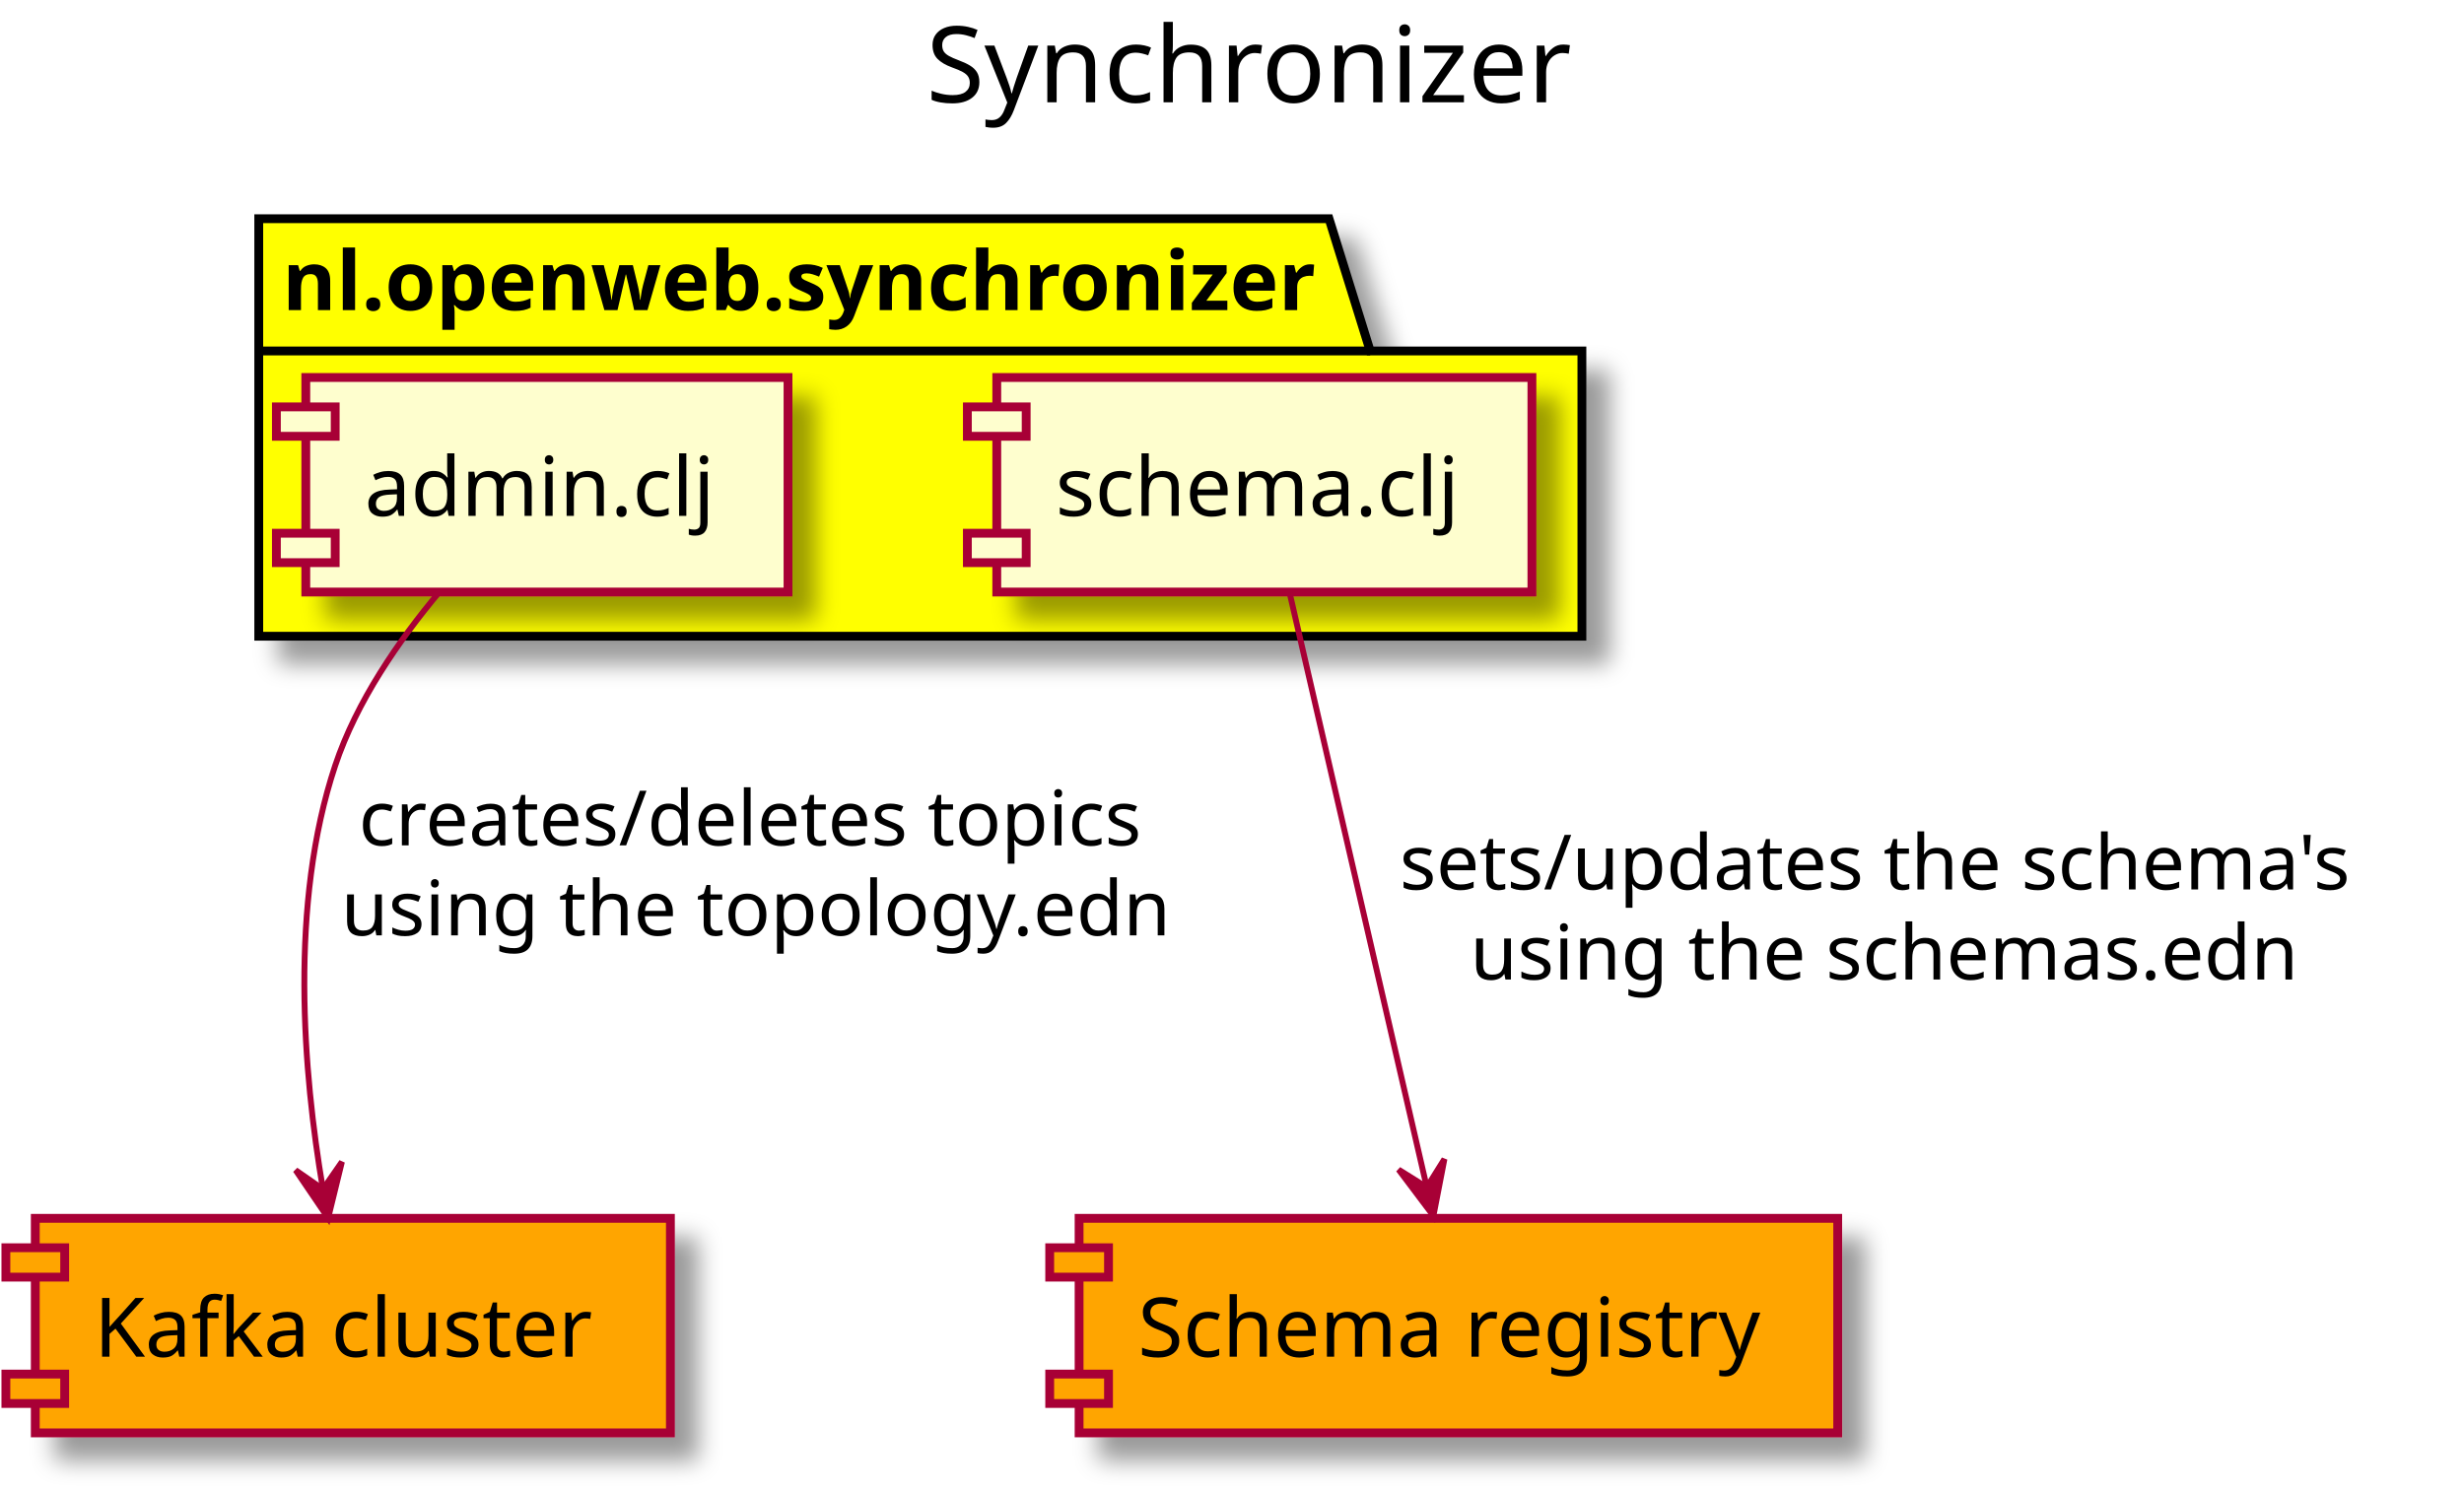
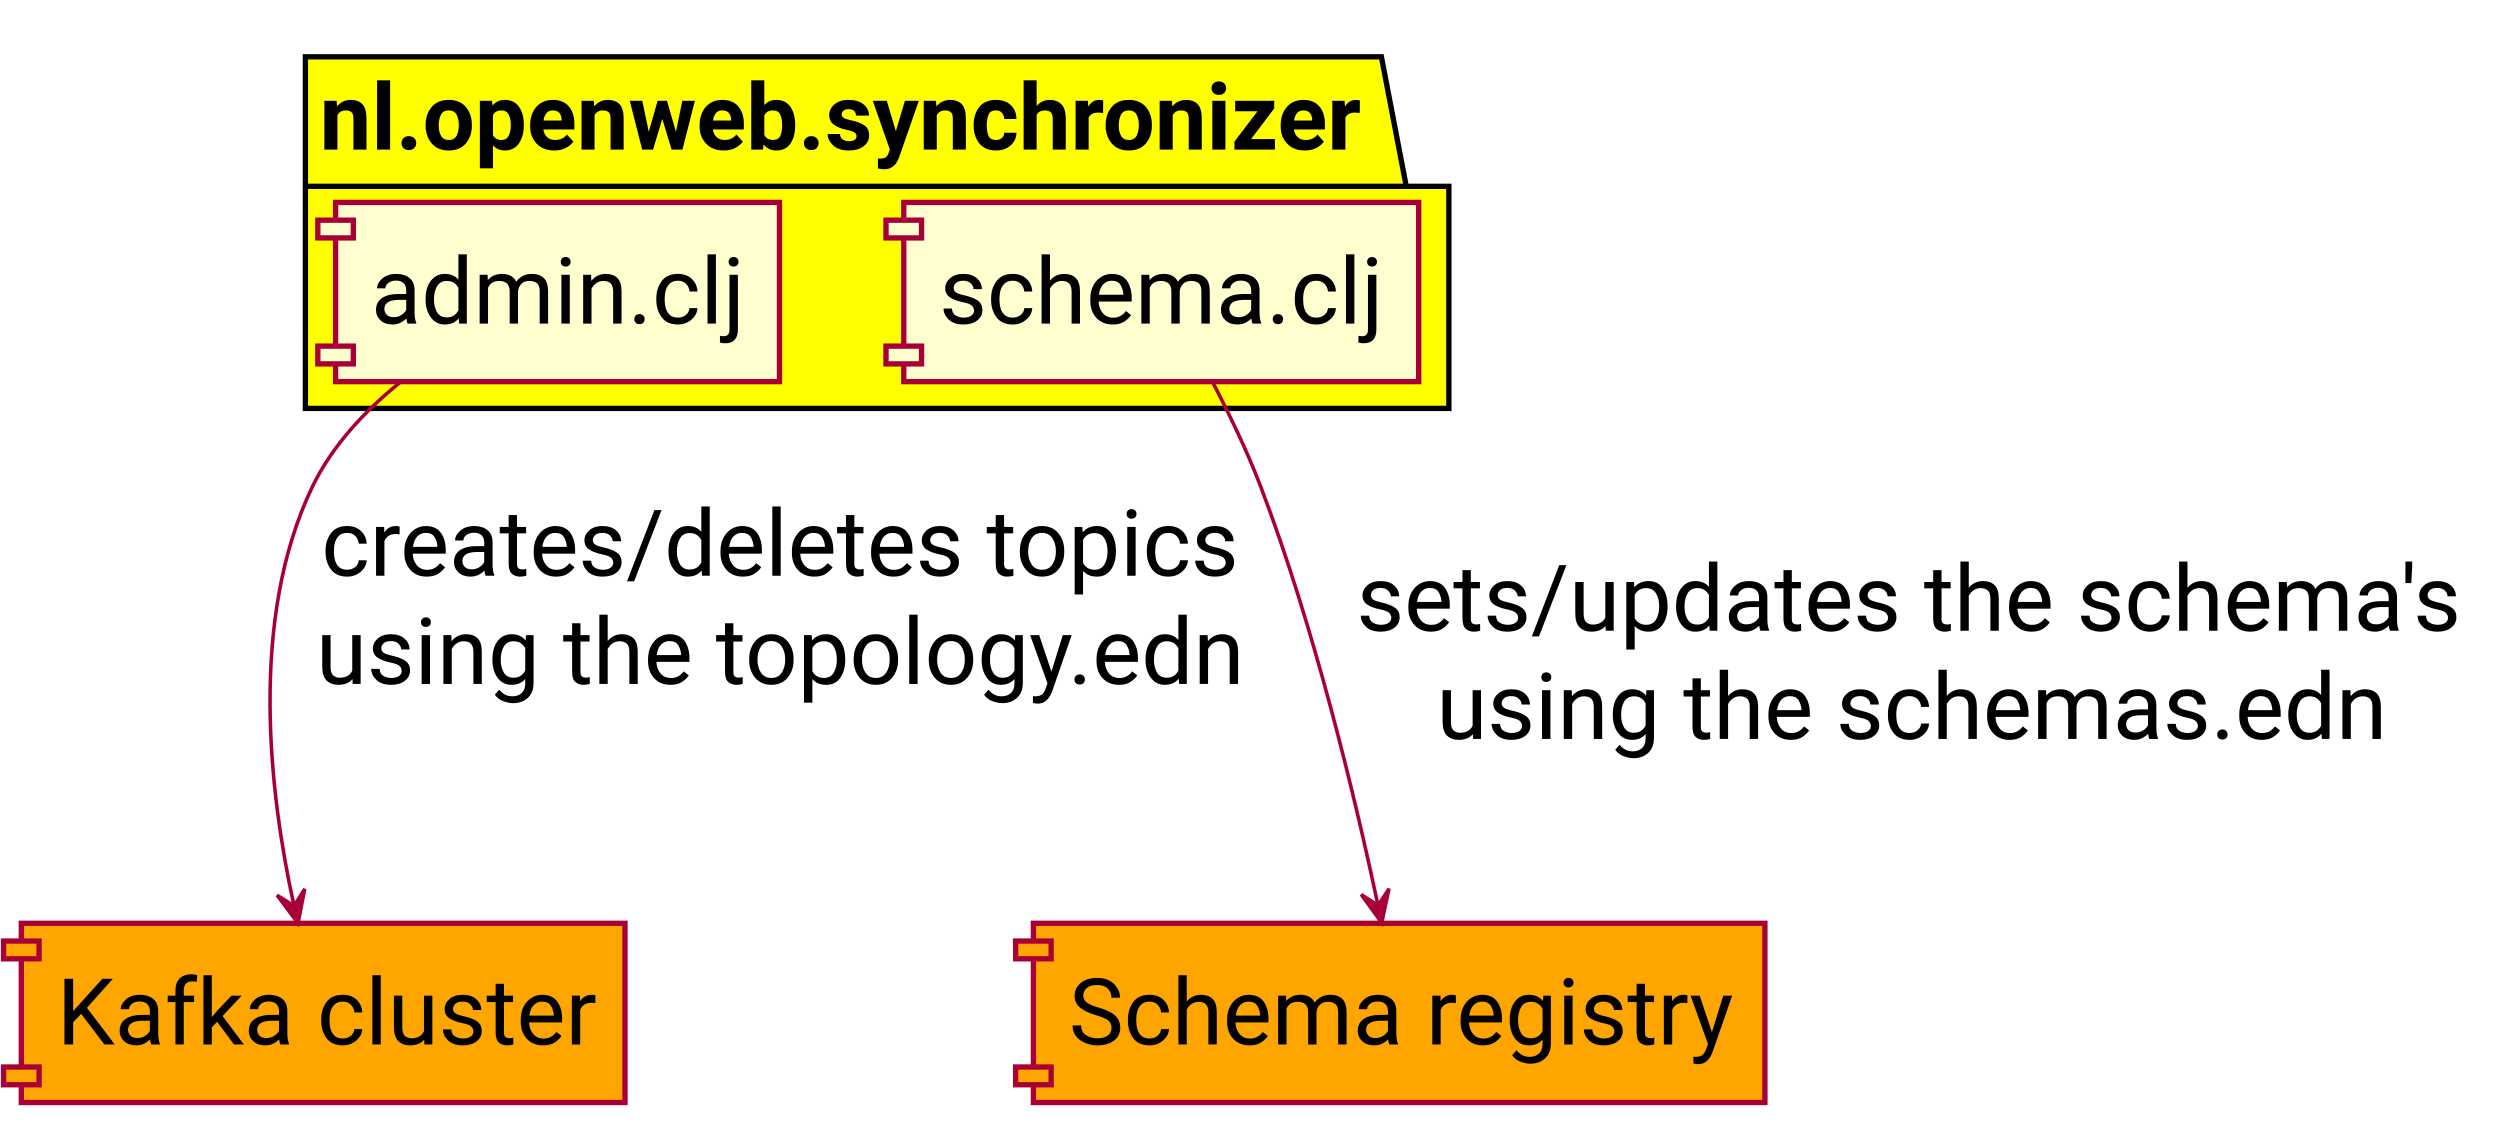
- <svg xmlns="http://www.w3.org/2000/svg" contentScriptType="application/ecmascript" contentStyleType="text/css" height="508px" preserveAspectRatio="none" style="width:838px;height:508px;" version="1.1" viewBox="0 0 838 508" width="838px" zoomAndPan="magnify">
-   <defs>
-     <filter height="300%" id="f1vogkpm1u4nj" width="300%" x="-1" y="-1">
-       <feGaussianBlur result="blurOut" stdDeviation="4.0" />
-       <feColorMatrix in="blurOut" result="blurOut2" type="matrix" values="0 0 0 0 0 0 0 0 0 0 0 0 0 0 0 0 0 0 .4 0" />
-       <feOffset dx="8.0" dy="8.0" in="blurOut2" result="blurOut3" />
-       <feBlend in="SourceGraphic" in2="blurOut3" mode="normal" />
-     </filter>
-   </defs>
+ <svg xmlns="http://www.w3.org/2000/svg" contentScriptType="application/ecmascript" contentStyleType="text/css" height="642px" preserveAspectRatio="none" style="width:1408px;height:642px;" version="1.1" viewBox="0 0 1408 642" width="1408px" zoomAndPan="magnify">
+   <defs />
  <g>
-     <text fill="#000000" font-family="sans-serif" font-size="36" lengthAdjust="spacingAndGlyphs" textLength="222" x="315" y="34.805">Synchronizer</text>
-     <polygon fill="#FFFF00" filter="url(#f1vogkpm1u4nj)" points="88,74.398,452,74.398,466,119.375,538,119.375,538,216.398,88,216.398,88,74.398" style="stroke: #000000; stroke-width: 3.0;" />
-     <line style="stroke: #000000; stroke-width: 3.0;" x1="88" x2="466" y1="119.375" y2="119.375" />
-     <text fill="#000000" font-family="sans-serif" font-size="28" font-weight="bold" lengthAdjust="spacingAndGlyphs" textLength="352" x="96" y="105.469">nl.openweb.synchronizer</text>
-     <rect fill="#FEFECE" filter="url(#f1vogkpm1u4nj)" height="72.977" style="stroke: #A80036; stroke-width: 3.0;" width="164" x="104" y="128.398" />
-     <rect fill="#FEFECE" height="10" style="stroke: #A80036; stroke-width: 3.0;" width="20" x="94" y="138.398" />
-     <rect fill="#FEFECE" height="10" style="stroke: #A80036; stroke-width: 3.0;" width="20" x="94" y="181.375" />
-     <text fill="#000000" font-family="sans-serif" font-size="28" lengthAdjust="spacingAndGlyphs" textLength="124" x="124" y="175.469">admin.clj</text>
-     <rect fill="#FEFECE" filter="url(#f1vogkpm1u4nj)" height="72.977" style="stroke: #A80036; stroke-width: 3.0;" width="182" x="339" y="128.398" />
-     <rect fill="#FEFECE" height="10" style="stroke: #A80036; stroke-width: 3.0;" width="20" x="329" y="138.398" />
-     <rect fill="#FEFECE" height="10" style="stroke: #A80036; stroke-width: 3.0;" width="20" x="329" y="181.375" />
-     <text fill="#000000" font-family="sans-serif" font-size="28" lengthAdjust="spacingAndGlyphs" textLength="142" x="359" y="175.469">schema.clj</text>
-     <rect fill="#FFA500" filter="url(#f1vogkpm1u4nj)" height="72.977" style="stroke: #A80036; stroke-width: 3.0;" width="216" x="12" y="414.398" />
-     <rect fill="#FFA500" height="10" style="stroke: #A80036; stroke-width: 3.0;" width="20" x="2" y="424.398" />
-     <rect fill="#FFA500" height="10" style="stroke: #A80036; stroke-width: 3.0;" width="20" x="2" y="467.375" />
-     <text fill="#000000" font-family="sans-serif" font-size="28" lengthAdjust="spacingAndGlyphs" textLength="176" x="32" y="461.469">Kafka cluster</text>
-     <rect fill="#FFA500" filter="url(#f1vogkpm1u4nj)" height="72.977" style="stroke: #A80036; stroke-width: 3.0;" width="258" x="367" y="414.398" />
-     <rect fill="#FFA500" height="10" style="stroke: #A80036; stroke-width: 3.0;" width="20" x="357" y="424.398" />
-     <rect fill="#FFA500" height="10" style="stroke: #A80036; stroke-width: 3.0;" width="20" x="357" y="467.375" />
-     <text fill="#000000" font-family="sans-serif" font-size="28" lengthAdjust="spacingAndGlyphs" textLength="218" x="387" y="461.469">Schema registry</text>
-     <path d="M149.528,201.243 C135.559,217.876 121.247,238.658 114,260.398 C98.288,307.533 103.131,364.938 109.786,404.234 " fill="none" id="admin-kc" style="stroke: #A80036; stroke-width: 2.0;" />
-     <polygon fill="#A80036" points="111.601,414.314,116.286,395.182,109.829,404.472,100.539,398.016,111.601,414.314" style="stroke: #A80036; stroke-width: 2.0;" />
-     <text fill="#000000" font-family="sans-serif" font-size="26" lengthAdjust="spacingAndGlyphs" textLength="280" x="122" y="287.535">creates/deletes topics</text>
-     <text fill="#000000" font-family="sans-serif" font-size="26" lengthAdjust="spacingAndGlyphs" textLength="292" x="116" y="318.156">using the topology.edn</text>
-     <text fill="#000000" font-family="sans-serif" font-size="26" lengthAdjust="spacingAndGlyphs" textLength="0" x="266" y="348.777" />
-     <path d="M438.359,200.62 C450.245,252.127 472.041,346.574 485.157,403.411 " fill="none" id="schema-sr" style="stroke: #A80036; stroke-width: 2.0;" />
-     <polygon fill="#A80036" points="487.5,413.567,491.248,394.229,485.252,403.823,475.657,397.827,487.5,413.567" style="stroke: #A80036; stroke-width: 2.0;" />
-     <text fill="#000000" font-family="sans-serif" font-size="26" lengthAdjust="spacingAndGlyphs" textLength="338" x="476" y="302.535">sets/updates the schema's</text>
-     <text fill="#000000" font-family="sans-serif" font-size="26" lengthAdjust="spacingAndGlyphs" textLength="290" x="500" y="333.156">using the schemas.edn</text>
+     <polygon fill="#FFFF00" points="172,32,778,32,792,104.938,816,104.938,816,230,172,230,172,32" style="stroke: #000000; stroke-width: 3.0;" />
+     <line style="stroke: #000000; stroke-width: 3.0;" x1="172" x2="792" y1="104.938" y2="104.938" />
+     <text fill="#000000" font-family="Roboto" font-size="52" font-weight="bold" lengthAdjust="spacingAndGlyphs" textLength="594" x="180" y="84.242">nl.openweb.synchronizer</text>
+     <rect fill="#FEFECE" height="100.938" style="stroke: #A80036; stroke-width: 3.0;" width="250" x="189" y="114" />
+     <rect fill="#FEFECE" height="10" style="stroke: #A80036; stroke-width: 3.0;" width="20" x="179" y="124" />
+     <rect fill="#FEFECE" height="10" style="stroke: #A80036; stroke-width: 3.0;" width="20" x="179" y="194.938" />
+     <text fill="#000000" font-family="Roboto" font-size="52" lengthAdjust="spacingAndGlyphs" textLength="210" x="209" y="182.242">admin.clj</text>
+     <rect fill="#FEFECE" height="100.938" style="stroke: #A80036; stroke-width: 3.0;" width="290" x="509" y="114" />
+     <rect fill="#FEFECE" height="10" style="stroke: #A80036; stroke-width: 3.0;" width="20" x="499" y="124" />
+     <rect fill="#FEFECE" height="10" style="stroke: #A80036; stroke-width: 3.0;" width="20" x="499" y="194.938" />
+     <text fill="#000000" font-family="Roboto" font-size="52" lengthAdjust="spacingAndGlyphs" textLength="250" x="529" y="182.242">schema.clj</text>
+     <rect fill="#FFA500" height="100.938" style="stroke: #A80036; stroke-width: 3.0;" width="340" x="12" y="520" />
+     <rect fill="#FFA500" height="10" style="stroke: #A80036; stroke-width: 3.0;" width="20" x="2" y="530" />
+     <rect fill="#FFA500" height="10" style="stroke: #A80036; stroke-width: 3.0;" width="20" x="2" y="600.938" />
+     <text fill="#000000" font-family="Roboto" font-size="52" lengthAdjust="spacingAndGlyphs" textLength="300" x="32" y="588.242">Kafka cluster</text>
+     <rect fill="#FFA500" height="100.938" style="stroke: #A80036; stroke-width: 3.0;" width="412" x="582" y="520" />
+     <rect fill="#FFA500" height="10" style="stroke: #A80036; stroke-width: 3.0;" width="20" x="572" y="530" />
+     <rect fill="#FFA500" height="10" style="stroke: #A80036; stroke-width: 3.0;" width="20" x="572" y="600.938" />
+     <text fill="#000000" font-family="Roboto" font-size="52" lengthAdjust="spacingAndGlyphs" textLength="372" x="602" y="588.242">Schema registry</text>
+     <path d="M226.667,214.267 C206.313,230.529 187.302,250.538 176,274 C139.942,348.854 151.813,447.196 165.462,509.519 " fill="none" id="admin-&gt;kc" style="stroke: #A80036; stroke-width: 2.0;" />
+     <polygon fill="#A80036" points="167.839,519.962,171.644,500.635,165.619,510.211,156.043,504.187,167.839,519.962" style="stroke: #A80036; stroke-width: 2.0;" />
+     <text fill="#000000" font-family="Roboto" font-size="52" lengthAdjust="spacingAndGlyphs" textLength="516" x="181" y="324.242">creates/deletes topics</text>
+     <text fill="#000000" font-family="Roboto" font-size="52" lengthAdjust="spacingAndGlyphs" textLength="522" x="178" y="385.18">using the topology.edn</text>
+     <text fill="#000000" font-family="Roboto" font-size="52" lengthAdjust="spacingAndGlyphs" textLength="0" x="445" y="446.117" />
+     <path d="M682.536,214.453 C692.15,232.812 702.365,253.977 710,274 C740.248,353.329 763.12,448.922 776.042,509.586 " fill="none" id="schema-&gt;sr" style="stroke: #A80036; stroke-width: 2.0;" />
+     <polygon fill="#A80036" points="778.184,519.754,782.301,500.491,776.122,509.969,766.644,503.79,778.184,519.754" style="stroke: #A80036; stroke-width: 2.0;" />
+     <text fill="#000000" font-family="Roboto" font-size="52" lengthAdjust="spacingAndGlyphs" textLength="620" x="764" y="355.242">sets/updates the schema's</text>
+     <text fill="#000000" font-family="Roboto" font-size="52" lengthAdjust="spacingAndGlyphs" textLength="530" x="809" y="416.18">using the schemas.edn</text>
  </g>
</svg>
